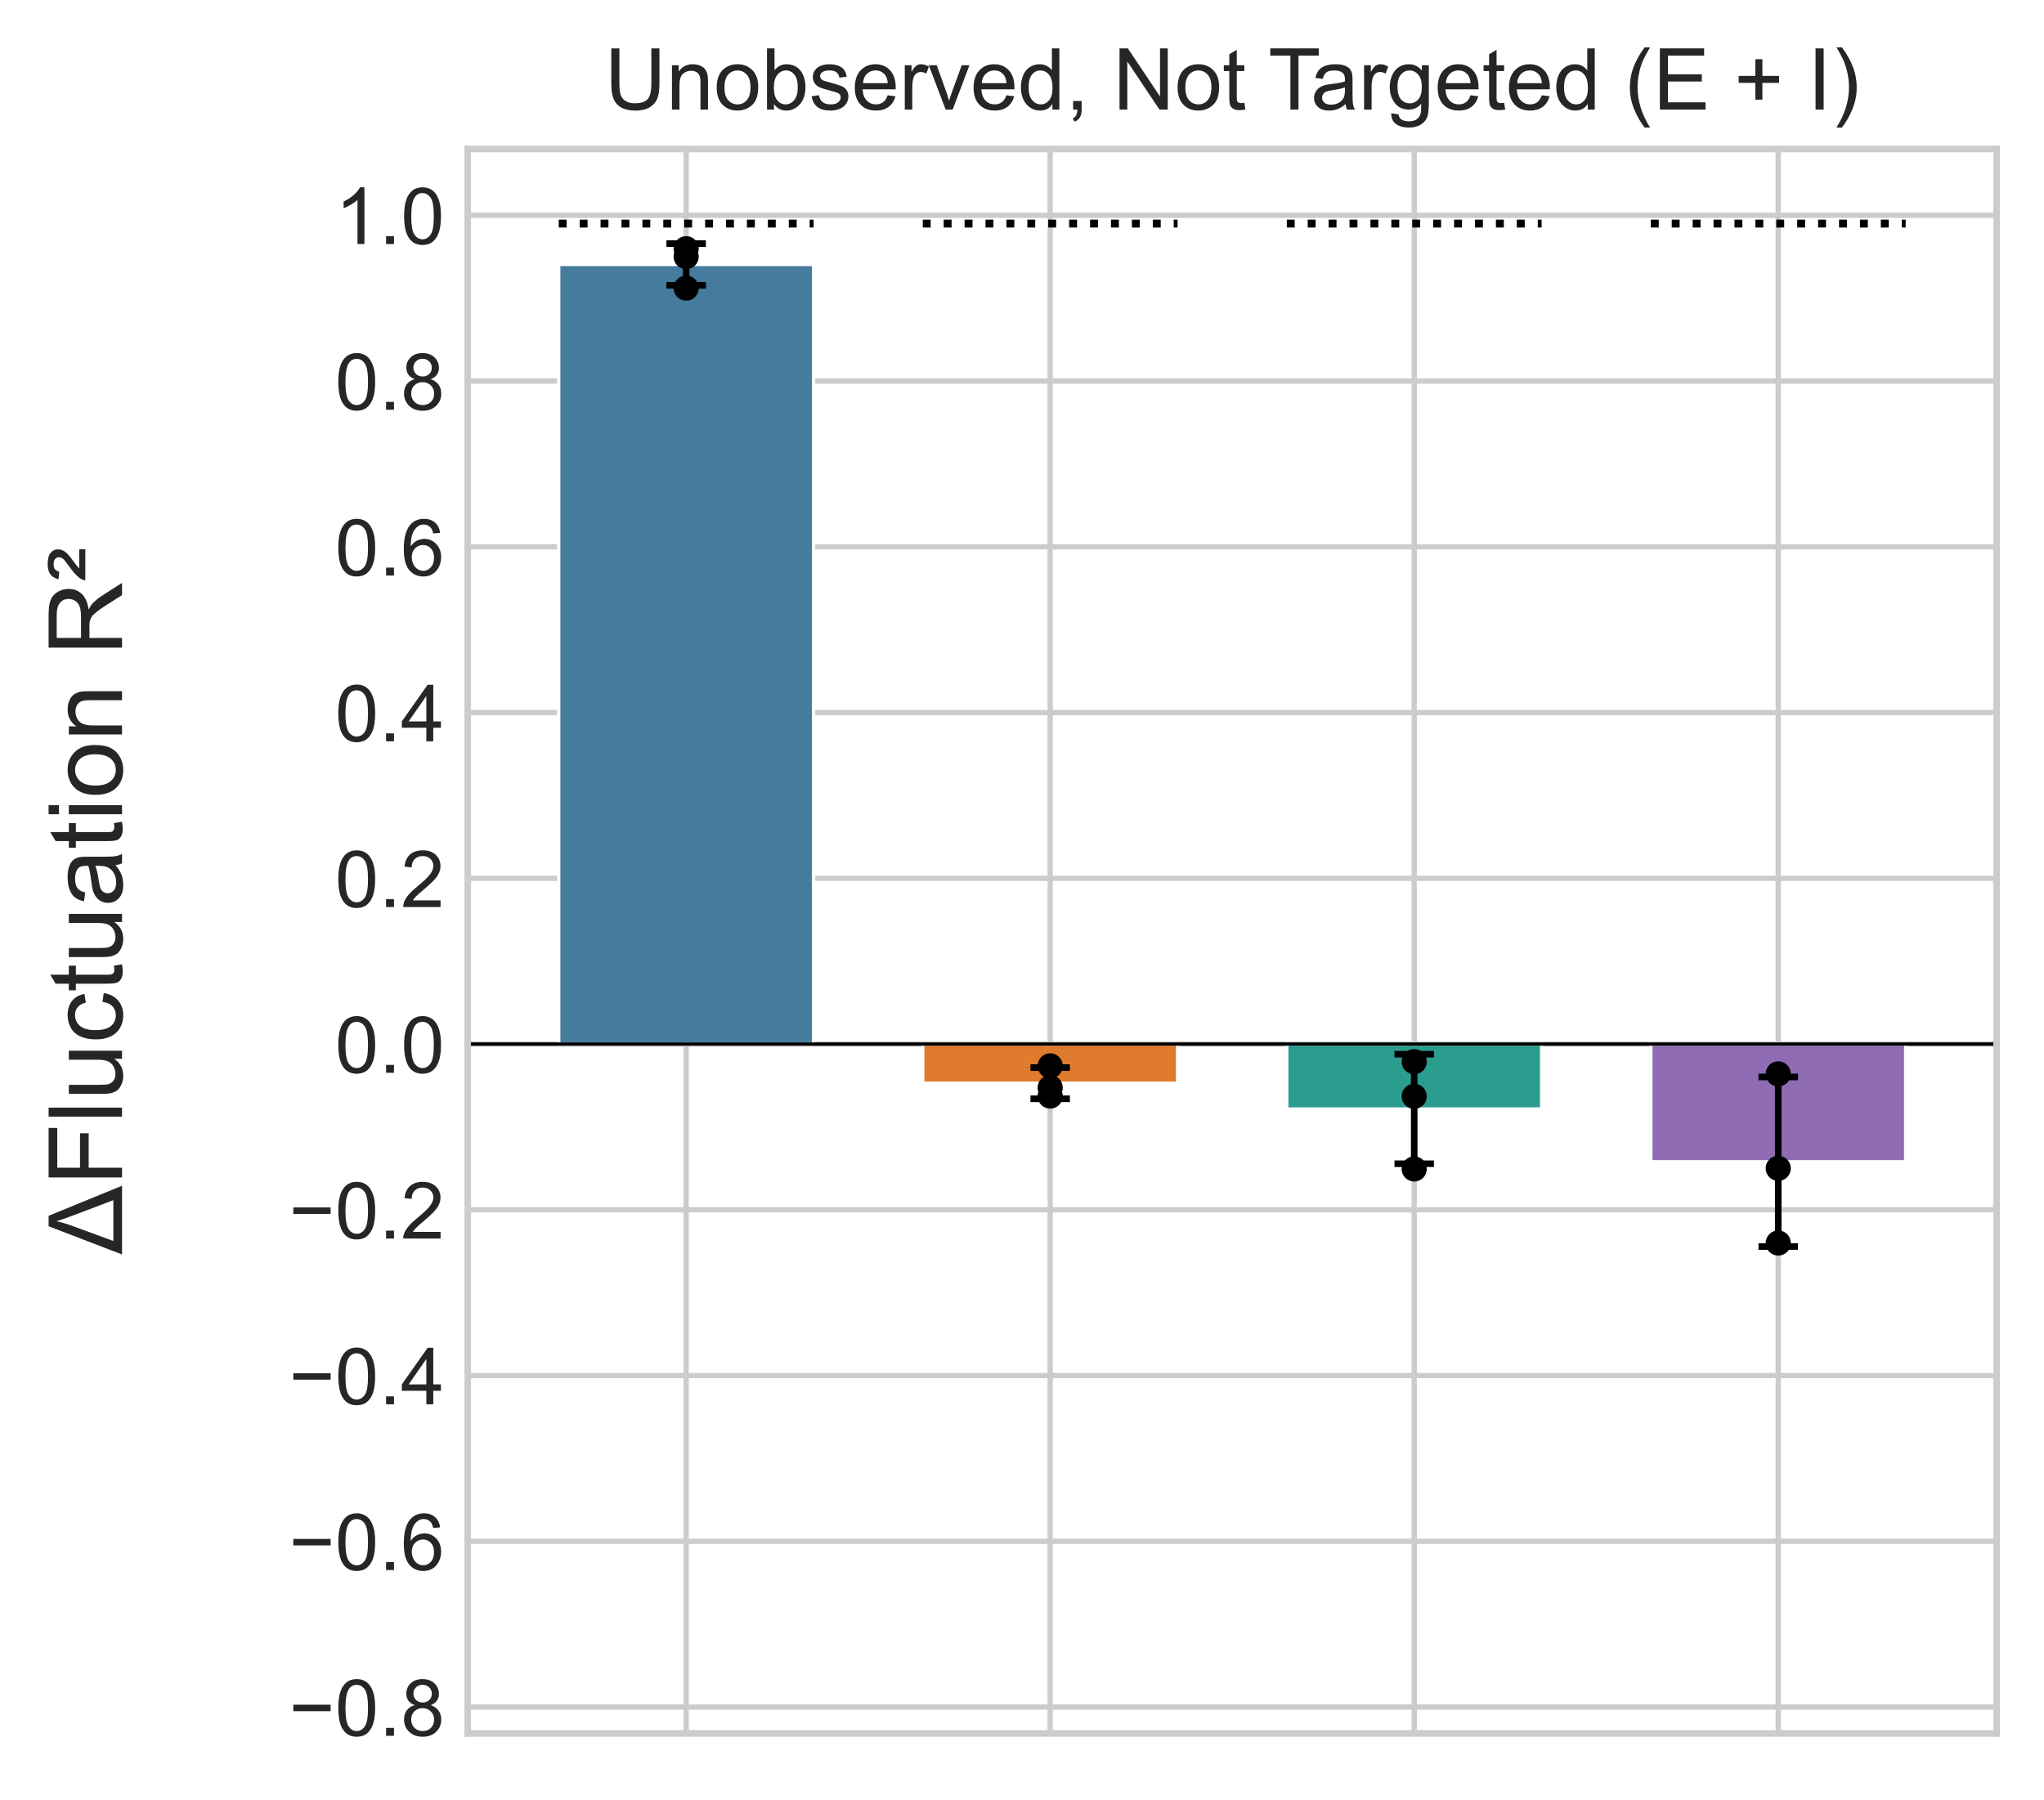
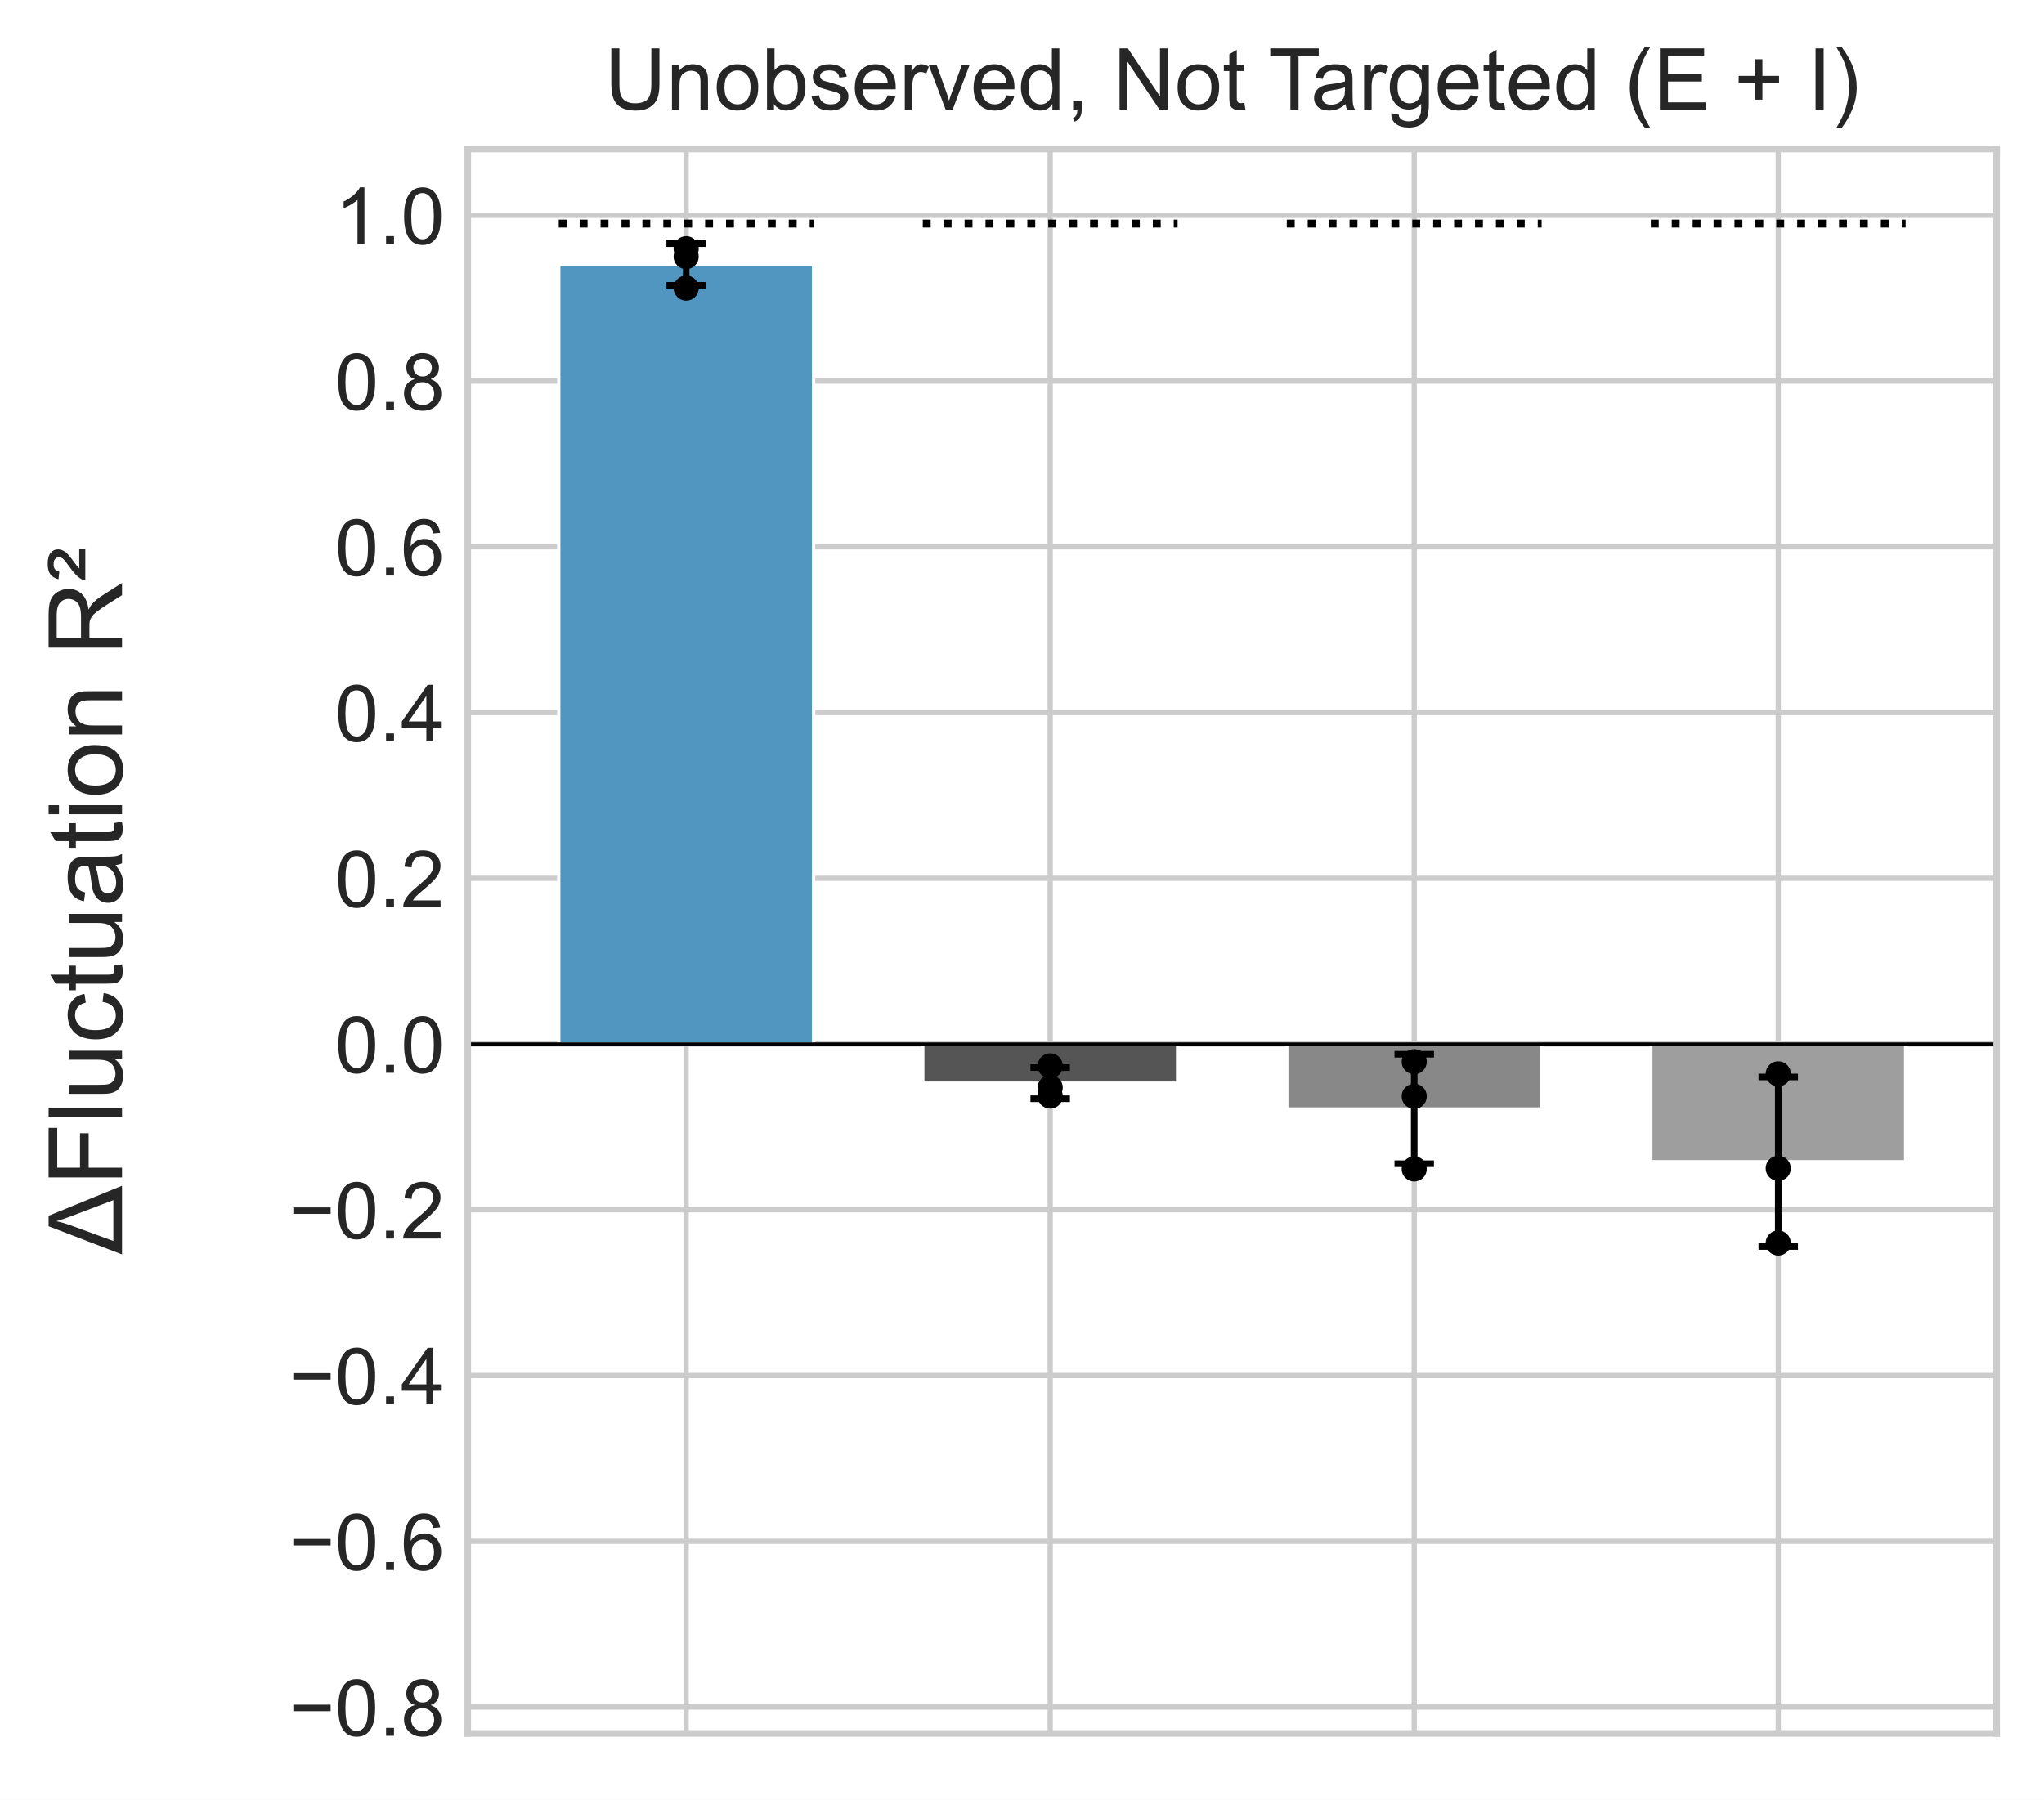
<svg xmlns="http://www.w3.org/2000/svg" xmlns:xlink="http://www.w3.org/1999/xlink" width="310.824pt" height="273.733pt" viewBox="0 0 310.824 273.733" version="1.1">
  <defs>
    <style type="text/css">*{stroke-linejoin: round; stroke-linecap: butt}</style>
  </defs>
  <g id="figure_1">
    <g id="patch_1">
      <path d="M 0 273.733  L 310.824 273.733  L 310.824 0  L 0 0  z " style="fill: #ffffff" />
    </g>
    <g id="axes_1">
      <g id="patch_2">
        <path d="M 71.127 263.648  L 303.624 263.648  L 303.624 22.664  L 71.127 22.664  z " style="fill: #ffffff" />
      </g>
      <g id="matplotlib.axis_1">
        <g id="xtick_1">
          <g id="line2d_1">
-             <path d="M 104.341 263.648  L 104.341 22.664  " clip-path="url(#p1db310c7be)" style="fill: none; stroke: #cccccc; stroke-width: 0.8; stroke-linecap: round" />
+             <path d="M 104.341 263.648  L 104.341 22.664  " clip-path="url(#pf79021c8d0)" style="fill: none; stroke: #cccccc; stroke-width: 0.8; stroke-linecap: round" />
          </g>
          <g id="line2d_2" />
        </g>
        <g id="xtick_2">
          <g id="line2d_3">
-             <path d="M 159.697 263.648  L 159.697 22.664  " clip-path="url(#p1db310c7be)" style="fill: none; stroke: #cccccc; stroke-width: 0.8; stroke-linecap: round" />
+             <path d="M 159.697 263.648  L 159.697 22.664  " clip-path="url(#pf79021c8d0)" style="fill: none; stroke: #cccccc; stroke-width: 0.8; stroke-linecap: round" />
          </g>
          <g id="line2d_4" />
        </g>
        <g id="xtick_3">
          <g id="line2d_5">
-             <path d="M 215.054 263.648  L 215.054 22.664  " clip-path="url(#p1db310c7be)" style="fill: none; stroke: #cccccc; stroke-width: 0.8; stroke-linecap: round" />
+             <path d="M 215.054 263.648  L 215.054 22.664  " clip-path="url(#pf79021c8d0)" style="fill: none; stroke: #cccccc; stroke-width: 0.8; stroke-linecap: round" />
          </g>
          <g id="line2d_6" />
        </g>
        <g id="xtick_4">
          <g id="line2d_7">
-             <path d="M 270.41 263.648  L 270.41 22.664  " clip-path="url(#p1db310c7be)" style="fill: none; stroke: #cccccc; stroke-width: 0.8; stroke-linecap: round" />
+             <path d="M 270.41 263.648  L 270.41 22.664  " clip-path="url(#pf79021c8d0)" style="fill: none; stroke: #cccccc; stroke-width: 0.8; stroke-linecap: round" />
          </g>
          <g id="line2d_8" />
        </g>
      </g>
      <g id="matplotlib.axis_2">
        <g id="ytick_1">
          <g id="line2d_9">
-             <path d="M 71.127 259.639  L 303.624 259.639  " clip-path="url(#p1db310c7be)" style="fill: none; stroke: #cccccc; stroke-width: 0.8; stroke-linecap: round" />
+             <path d="M 71.127 259.639  L 303.624 259.639  " clip-path="url(#pf79021c8d0)" style="fill: none; stroke: #cccccc; stroke-width: 0.8; stroke-linecap: round" />
          </g>
          <g id="line2d_10" />
          <g id="text_1">
            <g style="fill: #262626" transform="translate(43.93826 264.0073) scale(0.12 -0.12)">
              <defs>
                <path id="ArialMT-ed" d="M 3381 1997  L 356 1997  L 356 2522  L 3381 2522  L 3381 1997  z " transform="scale(0.015625)" />
                <path id="ArialMT-13" d="M 266 2259  Q 266 3072 433 3567  Q 600 4063 929 4331  Q 1259 4600 1759 4600  Q 2128 4600 2406 4451  Q 2684 4303 2865 4023  Q 3047 3744 3150 3342  Q 3253 2941 3253 2259  Q 3253 1453 3087 958  Q 2922 463 2592 192  Q 2263 -78 1759 -78  Q 1097 -78 719 397  Q 266 969 266 2259  z M 844 2259  Q 844 1131 1108 757  Q 1372 384 1759 384  Q 2147 384 2411 759  Q 2675 1134 2675 2259  Q 2675 3391 2411 3762  Q 2147 4134 1753 4134  Q 1366 4134 1134 3806  Q 844 3388 844 2259  z " transform="scale(0.015625)" />
                <path id="ArialMT-11" d="M 581 0  L 581 641  L 1222 641  L 1222 0  L 581 0  z " transform="scale(0.015625)" />
                <path id="ArialMT-1b" d="M 1131 2484  Q 781 2613 612 2850  Q 444 3088 444 3419  Q 444 3919 803 4259  Q 1163 4600 1759 4600  Q 2359 4600 2725 4251  Q 3091 3903 3091 3403  Q 3091 3084 2923 2848  Q 2756 2613 2416 2484  Q 2838 2347 3058 2040  Q 3278 1734 3278 1309  Q 3278 722 2862 322  Q 2447 -78 1769 -78  Q 1091 -78 675 323  Q 259 725 259 1325  Q 259 1772 486 2073  Q 713 2375 1131 2484  z M 1019 3438  Q 1019 3113 1228 2906  Q 1438 2700 1772 2700  Q 2097 2700 2305 2904  Q 2513 3109 2513 3406  Q 2513 3716 2298 3927  Q 2084 4138 1766 4138  Q 1444 4138 1231 3931  Q 1019 3725 1019 3438  z M 838 1322  Q 838 1081 952 856  Q 1066 631 1291 507  Q 1516 384 1775 384  Q 2178 384 2440 643  Q 2703 903 2703 1303  Q 2703 1709 2433 1975  Q 2163 2241 1756 2241  Q 1359 2241 1098 1978  Q 838 1716 838 1322  z " transform="scale(0.015625)" />
              </defs>
              <use xlink:href="#ArialMT-ed" />
              <use xlink:href="#ArialMT-13" transform="translate(58.40625 0)" />
              <use xlink:href="#ArialMT-11" transform="translate(114.0156 0)" />
              <use xlink:href="#ArialMT-1b" transform="translate(141.7969 0)" />
            </g>
          </g>
        </g>
        <g id="ytick_2">
          <g id="line2d_11">
-             <path d="M 71.127 234.429  L 303.624 234.429  " clip-path="url(#p1db310c7be)" style="fill: none; stroke: #cccccc; stroke-width: 0.8; stroke-linecap: round" />
+             <path d="M 71.127 234.429  L 303.624 234.429  " clip-path="url(#pf79021c8d0)" style="fill: none; stroke: #cccccc; stroke-width: 0.8; stroke-linecap: round" />
          </g>
          <g id="line2d_12" />
          <g id="text_2">
            <g style="fill: #262626" transform="translate(43.93826 238.7972) scale(0.12 -0.12)">
              <defs>
                <path id="ArialMT-19" d="M 3184 3459  L 2625 3416  Q 2550 3747 2413 3897  Q 2184 4138 1850 4138  Q 1581 4138 1378 3988  Q 1113 3794 959 3422  Q 806 3050 800 2363  Q 1003 2672 1297 2822  Q 1591 2972 1913 2972  Q 2475 2972 2870 2558  Q 3266 2144 3266 1488  Q 3266 1056 3080 686  Q 2894 316 2569 119  Q 2244 -78 1831 -78  Q 1128 -78 684 439  Q 241 956 241 2144  Q 241 3472 731 4075  Q 1159 4600 1884 4600  Q 2425 4600 2770 4297  Q 3116 3994 3184 3459  z M 888 1484  Q 888 1194 1011 928  Q 1134 663 1356 523  Q 1578 384 1822 384  Q 2178 384 2434 671  Q 2691 959 2691 1453  Q 2691 1928 2437 2201  Q 2184 2475 1800 2475  Q 1419 2475 1153 2201  Q 888 1928 888 1484  z " transform="scale(0.015625)" />
              </defs>
              <use xlink:href="#ArialMT-ed" />
              <use xlink:href="#ArialMT-13" transform="translate(58.40625 0)" />
              <use xlink:href="#ArialMT-11" transform="translate(114.0156 0)" />
              <use xlink:href="#ArialMT-19" transform="translate(141.7969 0)" />
            </g>
          </g>
        </g>
        <g id="ytick_3">
          <g id="line2d_13">
-             <path d="M 71.127 209.219  L 303.624 209.219  " clip-path="url(#p1db310c7be)" style="fill: none; stroke: #cccccc; stroke-width: 0.8; stroke-linecap: round" />
+             <path d="M 71.127 209.219  L 303.624 209.219  " clip-path="url(#pf79021c8d0)" style="fill: none; stroke: #cccccc; stroke-width: 0.8; stroke-linecap: round" />
          </g>
          <g id="line2d_14" />
          <g id="text_3">
            <g style="fill: #262626" transform="translate(43.93826 213.5871) scale(0.12 -0.12)">
              <defs>
                <path id="ArialMT-17" d="M 2069 0  L 2069 1097  L 81 1097  L 81 1613  L 2172 4581  L 2631 4581  L 2631 1613  L 3250 1613  L 3250 1097  L 2631 1097  L 2631 0  L 2069 0  z M 2069 1613  L 2069 3678  L 634 1613  L 2069 1613  z " transform="scale(0.015625)" />
              </defs>
              <use xlink:href="#ArialMT-ed" />
              <use xlink:href="#ArialMT-13" transform="translate(58.40625 0)" />
              <use xlink:href="#ArialMT-11" transform="translate(114.0156 0)" />
              <use xlink:href="#ArialMT-17" transform="translate(141.7969 0)" />
            </g>
          </g>
        </g>
        <g id="ytick_4">
          <g id="line2d_15">
-             <path d="M 71.127 184.009  L 303.624 184.009  " clip-path="url(#p1db310c7be)" style="fill: none; stroke: #cccccc; stroke-width: 0.8; stroke-linecap: round" />
+             <path d="M 71.127 184.009  L 303.624 184.009  " clip-path="url(#pf79021c8d0)" style="fill: none; stroke: #cccccc; stroke-width: 0.8; stroke-linecap: round" />
          </g>
          <g id="line2d_16" />
          <g id="text_4">
            <g style="fill: #262626" transform="translate(43.93826 188.377) scale(0.12 -0.12)">
              <defs>
                <path id="ArialMT-15" d="M 3222 541  L 3222 0  L 194 0  Q 188 203 259 391  Q 375 700 629 1000  Q 884 1300 1366 1694  Q 2113 2306 2375 2664  Q 2638 3022 2638 3341  Q 2638 3675 2398 3904  Q 2159 4134 1775 4134  Q 1369 4134 1125 3890  Q 881 3647 878 3216  L 300 3275  Q 359 3922 746 4261  Q 1134 4600 1788 4600  Q 2447 4600 2831 4234  Q 3216 3869 3216 3328  Q 3216 3053 3103 2787  Q 2991 2522 2730 2228  Q 2469 1934 1863 1422  Q 1356 997 1212 845  Q 1069 694 975 541  L 3222 541  z " transform="scale(0.015625)" />
              </defs>
              <use xlink:href="#ArialMT-ed" />
              <use xlink:href="#ArialMT-13" transform="translate(58.40625 0)" />
              <use xlink:href="#ArialMT-11" transform="translate(114.0156 0)" />
              <use xlink:href="#ArialMT-15" transform="translate(141.7969 0)" />
            </g>
          </g>
        </g>
        <g id="ytick_5">
          <g id="line2d_17">
-             <path d="M 71.127 158.799  L 303.624 158.799  " clip-path="url(#p1db310c7be)" style="fill: none; stroke: #cccccc; stroke-width: 0.8; stroke-linecap: round" />
+             <path d="M 71.127 158.799  L 303.624 158.799  " clip-path="url(#pf79021c8d0)" style="fill: none; stroke: #cccccc; stroke-width: 0.8; stroke-linecap: round" />
          </g>
          <g id="line2d_18" />
          <g id="text_5">
            <g style="fill: #262626" transform="translate(50.94701 163.167) scale(0.12 -0.12)">
              <use xlink:href="#ArialMT-13" />
              <use xlink:href="#ArialMT-11" transform="translate(55.60938 0)" />
              <use xlink:href="#ArialMT-13" transform="translate(83.39062 0)" />
            </g>
          </g>
        </g>
        <g id="ytick_6">
          <g id="line2d_19">
-             <path d="M 71.127 133.589  L 303.624 133.589  " clip-path="url(#p1db310c7be)" style="fill: none; stroke: #cccccc; stroke-width: 0.8; stroke-linecap: round" />
+             <path d="M 71.127 133.589  L 303.624 133.589  " clip-path="url(#pf79021c8d0)" style="fill: none; stroke: #cccccc; stroke-width: 0.8; stroke-linecap: round" />
          </g>
          <g id="line2d_20" />
          <g id="text_6">
            <g style="fill: #262626" transform="translate(50.94701 137.9569) scale(0.12 -0.12)">
              <use xlink:href="#ArialMT-13" />
              <use xlink:href="#ArialMT-11" transform="translate(55.60938 0)" />
              <use xlink:href="#ArialMT-15" transform="translate(83.39062 0)" />
            </g>
          </g>
        </g>
        <g id="ytick_7">
          <g id="line2d_21">
-             <path d="M 71.127 108.379  L 303.624 108.379  " clip-path="url(#p1db310c7be)" style="fill: none; stroke: #cccccc; stroke-width: 0.8; stroke-linecap: round" />
+             <path d="M 71.127 108.379  L 303.624 108.379  " clip-path="url(#pf79021c8d0)" style="fill: none; stroke: #cccccc; stroke-width: 0.8; stroke-linecap: round" />
          </g>
          <g id="line2d_22" />
          <g id="text_7">
            <g style="fill: #262626" transform="translate(50.94701 112.7468) scale(0.12 -0.12)">
              <use xlink:href="#ArialMT-13" />
              <use xlink:href="#ArialMT-11" transform="translate(55.60938 0)" />
              <use xlink:href="#ArialMT-17" transform="translate(83.39062 0)" />
            </g>
          </g>
        </g>
        <g id="ytick_8">
          <g id="line2d_23">
-             <path d="M 71.127 83.169  L 303.624 83.169  " clip-path="url(#p1db310c7be)" style="fill: none; stroke: #cccccc; stroke-width: 0.8; stroke-linecap: round" />
+             <path d="M 71.127 83.169  L 303.624 83.169  " clip-path="url(#pf79021c8d0)" style="fill: none; stroke: #cccccc; stroke-width: 0.8; stroke-linecap: round" />
          </g>
          <g id="line2d_24" />
          <g id="text_8">
            <g style="fill: #262626" transform="translate(50.94701 87.53672) scale(0.12 -0.12)">
              <use xlink:href="#ArialMT-13" />
              <use xlink:href="#ArialMT-11" transform="translate(55.60938 0)" />
              <use xlink:href="#ArialMT-19" transform="translate(83.39062 0)" />
            </g>
          </g>
        </g>
        <g id="ytick_9">
          <g id="line2d_25">
-             <path d="M 71.127 57.958  L 303.624 57.958  " clip-path="url(#p1db310c7be)" style="fill: none; stroke: #cccccc; stroke-width: 0.8; stroke-linecap: round" />
+             <path d="M 71.127 57.958  L 303.624 57.958  " clip-path="url(#pf79021c8d0)" style="fill: none; stroke: #cccccc; stroke-width: 0.8; stroke-linecap: round" />
          </g>
          <g id="line2d_26" />
          <g id="text_9">
            <g style="fill: #262626" transform="translate(50.94701 62.32663) scale(0.12 -0.12)">
              <use xlink:href="#ArialMT-13" />
              <use xlink:href="#ArialMT-11" transform="translate(55.60938 0)" />
              <use xlink:href="#ArialMT-1b" transform="translate(83.39062 0)" />
            </g>
          </g>
        </g>
        <g id="ytick_10">
          <g id="line2d_27">
-             <path d="M 71.127 32.748  L 303.624 32.748  " clip-path="url(#p1db310c7be)" style="fill: none; stroke: #cccccc; stroke-width: 0.8; stroke-linecap: round" />
+             <path d="M 71.127 32.748  L 303.624 32.748  " clip-path="url(#pf79021c8d0)" style="fill: none; stroke: #cccccc; stroke-width: 0.8; stroke-linecap: round" />
          </g>
          <g id="line2d_28" />
          <g id="text_10">
            <g style="fill: #262626" transform="translate(50.94701 37.11655) scale(0.12 -0.12)">
              <defs>
                <path id="ArialMT-14" d="M 2384 0  L 1822 0  L 1822 3584  Q 1619 3391 1289 3197  Q 959 3003 697 2906  L 697 3450  Q 1169 3672 1522 3987  Q 1875 4303 2022 4600  L 2384 4600  L 2384 0  z " transform="scale(0.015625)" />
              </defs>
              <use xlink:href="#ArialMT-14" />
              <use xlink:href="#ArialMT-11" transform="translate(55.60938 0)" />
              <use xlink:href="#ArialMT-13" transform="translate(83.39062 0)" />
            </g>
          </g>
        </g>
      </g>
      <g id="patch_3">
-         <path d="M 84.966 158.799  L 123.716 158.799  L 123.716 40.226  L 84.966 40.226  z " clip-path="url(#p1db310c7be)" style="fill: #457b9d; stroke: #ffffff; stroke-width: 0.5; stroke-linejoin: miter" />
+         <path d="M 84.966 158.799  L 123.716 158.799  L 123.716 40.226  L 84.966 40.226  z " clip-path="url(#pf79021c8d0)" style="fill: #5096c0; stroke: #ffffff; stroke-width: 0.5; stroke-linejoin: miter" />
      </g>
      <g id="patch_4">
-         <path d="M 140.323 158.799  L 179.072 158.799  L 179.072 164.751  L 140.323 164.751  z " clip-path="url(#p1db310c7be)" style="fill: #e07b2e; stroke: #ffffff; stroke-width: 0.5; stroke-linejoin: miter" />
+         <path d="M 140.323 158.799  L 179.072 158.799  L 179.072 164.751  L 140.323 164.751  z " clip-path="url(#pf79021c8d0)" style="fill: #555555; stroke: #ffffff; stroke-width: 0.5; stroke-linejoin: miter" />
      </g>
      <g id="patch_5">
-         <path d="M 195.679 158.799  L 234.428 158.799  L 234.428 168.674  L 195.679 168.674  z " clip-path="url(#p1db310c7be)" style="fill: #2a9d8f; stroke: #ffffff; stroke-width: 0.5; stroke-linejoin: miter" />
+         <path d="M 195.679 158.799  L 234.428 158.799  L 234.428 168.674  L 195.679 168.674  z " clip-path="url(#pf79021c8d0)" style="fill: #888888; stroke: #ffffff; stroke-width: 0.5; stroke-linejoin: miter" />
      </g>
      <g id="patch_6">
-         <path d="M 251.035 158.799  L 289.785 158.799  L 289.785 176.696  L 251.035 176.696  z " clip-path="url(#p1db310c7be)" style="fill: #8e6bb3; stroke: #ffffff; stroke-width: 0.5; stroke-linejoin: miter" />
+         <path d="M 251.035 158.799  L 289.785 158.799  L 289.785 176.696  L 251.035 176.696  z " clip-path="url(#pf79021c8d0)" style="fill: #9e9e9e; stroke: #ffffff; stroke-width: 0.5; stroke-linejoin: miter" />
      </g>
      <g id="LineCollection_1">
-         <path d="M 104.341 43.397  L 104.341 37.055  " clip-path="url(#p1db310c7be)" style="fill: none; stroke: #000000" />
+         <path d="M 104.341 43.397  L 104.341 37.055  " clip-path="url(#pf79021c8d0)" style="fill: none; stroke: #000000" />
      </g>
      <g id="line2d_29">
        <defs>
-           <path id="m6cacc7e38a" d="M 3 0  L -3 -0  " style="stroke: #000000" />
+           <path id="mb0a9dde60f" d="M 3 0  L -3 -0  " style="stroke: #000000" />
        </defs>
-         <g clip-path="url(#p1db310c7be)">
-           <use xlink:href="#m6cacc7e38a" x="104.341" y="43.397" style="stroke: #000000" />
+         <g clip-path="url(#pf79021c8d0)">
+           <use xlink:href="#mb0a9dde60f" x="104.341" y="43.397" style="stroke: #000000" />
        </g>
      </g>
      <g id="line2d_30">
-         <g clip-path="url(#p1db310c7be)">
-           <use xlink:href="#m6cacc7e38a" x="104.341" y="37.055" style="stroke: #000000" />
+         <g clip-path="url(#pf79021c8d0)">
+           <use xlink:href="#mb0a9dde60f" x="104.341" y="37.055" style="stroke: #000000" />
        </g>
      </g>
      <g id="LineCollection_2">
-         <path d="M 84.966 34.006  L 123.716 34.006  " clip-path="url(#p1db310c7be)" style="fill: none; stroke-dasharray: 1.2,1.98; stroke-dashoffset: 0; stroke: #000000; stroke-width: 1.2" />
+         <path d="M 84.966 34.006  L 123.716 34.006  " clip-path="url(#pf79021c8d0)" style="fill: none; stroke-dasharray: 1.2,1.98; stroke-dashoffset: 0; stroke: #000000; stroke-width: 1.2" />
      </g>
      <g id="LineCollection_3">
-         <path d="M 159.697 167.121  L 159.697 162.38  " clip-path="url(#p1db310c7be)" style="fill: none; stroke: #000000" />
+         <path d="M 159.697 167.121  L 159.697 162.38  " clip-path="url(#pf79021c8d0)" style="fill: none; stroke: #000000" />
      </g>
      <g id="line2d_31">
-         <g clip-path="url(#p1db310c7be)">
-           <use xlink:href="#m6cacc7e38a" x="159.697" y="167.121" style="stroke: #000000" />
+         <g clip-path="url(#pf79021c8d0)">
+           <use xlink:href="#mb0a9dde60f" x="159.697" y="167.121" style="stroke: #000000" />
        </g>
      </g>
      <g id="line2d_32">
-         <g clip-path="url(#p1db310c7be)">
-           <use xlink:href="#m6cacc7e38a" x="159.697" y="162.38" style="stroke: #000000" />
+         <g clip-path="url(#pf79021c8d0)">
+           <use xlink:href="#mb0a9dde60f" x="159.697" y="162.38" style="stroke: #000000" />
        </g>
      </g>
      <g id="LineCollection_4">
-         <path d="M 140.323 34.006  L 179.072 34.006  " clip-path="url(#p1db310c7be)" style="fill: none; stroke-dasharray: 1.2,1.98; stroke-dashoffset: 0; stroke: #000000; stroke-width: 1.2" />
+         <path d="M 140.323 34.006  L 179.072 34.006  " clip-path="url(#pf79021c8d0)" style="fill: none; stroke-dasharray: 1.2,1.98; stroke-dashoffset: 0; stroke: #000000; stroke-width: 1.2" />
      </g>
      <g id="LineCollection_5">
-         <path d="M 215.054 176.998  L 215.054 160.349  " clip-path="url(#p1db310c7be)" style="fill: none; stroke: #000000" />
+         <path d="M 215.054 176.998  L 215.054 160.349  " clip-path="url(#pf79021c8d0)" style="fill: none; stroke: #000000" />
      </g>
      <g id="line2d_33">
-         <g clip-path="url(#p1db310c7be)">
-           <use xlink:href="#m6cacc7e38a" x="215.054" y="176.998" style="stroke: #000000" />
+         <g clip-path="url(#pf79021c8d0)">
+           <use xlink:href="#mb0a9dde60f" x="215.054" y="176.998" style="stroke: #000000" />
        </g>
      </g>
      <g id="line2d_34">
-         <g clip-path="url(#p1db310c7be)">
-           <use xlink:href="#m6cacc7e38a" x="215.054" y="160.349" style="stroke: #000000" />
+         <g clip-path="url(#pf79021c8d0)">
+           <use xlink:href="#mb0a9dde60f" x="215.054" y="160.349" style="stroke: #000000" />
        </g>
      </g>
      <g id="LineCollection_6">
-         <path d="M 195.679 34.006  L 234.428 34.006  " clip-path="url(#p1db310c7be)" style="fill: none; stroke-dasharray: 1.2,1.98; stroke-dashoffset: 0; stroke: #000000; stroke-width: 1.2" />
+         <path d="M 195.679 34.006  L 234.428 34.006  " clip-path="url(#pf79021c8d0)" style="fill: none; stroke-dasharray: 1.2,1.98; stroke-dashoffset: 0; stroke: #000000; stroke-width: 1.2" />
      </g>
      <g id="LineCollection_7">
-         <path d="M 270.41 189.589  L 270.41 163.804  " clip-path="url(#p1db310c7be)" style="fill: none; stroke: #000000" />
+         <path d="M 270.41 189.589  L 270.41 163.804  " clip-path="url(#pf79021c8d0)" style="fill: none; stroke: #000000" />
      </g>
      <g id="line2d_35">
-         <g clip-path="url(#p1db310c7be)">
-           <use xlink:href="#m6cacc7e38a" x="270.41" y="189.589" style="stroke: #000000" />
+         <g clip-path="url(#pf79021c8d0)">
+           <use xlink:href="#mb0a9dde60f" x="270.41" y="189.589" style="stroke: #000000" />
        </g>
      </g>
      <g id="line2d_36">
-         <g clip-path="url(#p1db310c7be)">
-           <use xlink:href="#m6cacc7e38a" x="270.41" y="163.804" style="stroke: #000000" />
+         <g clip-path="url(#pf79021c8d0)">
+           <use xlink:href="#mb0a9dde60f" x="270.41" y="163.804" style="stroke: #000000" />
        </g>
      </g>
      <g id="LineCollection_8">
-         <path d="M 251.035 34.006  L 289.785 34.006  " clip-path="url(#p1db310c7be)" style="fill: none; stroke-dasharray: 1.2,1.98; stroke-dashoffset: 0; stroke: #000000; stroke-width: 1.2" />
+         <path d="M 251.035 34.006  L 289.785 34.006  " clip-path="url(#pf79021c8d0)" style="fill: none; stroke-dasharray: 1.2,1.98; stroke-dashoffset: 0; stroke: #000000; stroke-width: 1.2" />
      </g>
      <g id="line2d_37">
-         <path d="M 71.127 158.799  L 303.624 158.799  " clip-path="url(#p1db310c7be)" style="fill: none; stroke: #000000; stroke-width: 0.5; stroke-linecap: round" />
+         <path d="M 71.127 158.799  L 303.624 158.799  " clip-path="url(#pf79021c8d0)" style="fill: none; stroke: #000000; stroke-width: 0.5; stroke-linecap: round" />
      </g>
      <g id="line2d_38">
-         <path d="M 104.341 40.226  " clip-path="url(#p1db310c7be)" style="fill: none; stroke: #000000; stroke-linecap: round" />
+         <path d="M 104.341 40.226  " clip-path="url(#pf79021c8d0)" style="fill: none; stroke: #000000; stroke-linecap: round" />
      </g>
      <g id="line2d_39">
-         <path d="M 159.697 164.751  " clip-path="url(#p1db310c7be)" style="fill: none; stroke: #000000; stroke-linecap: round" />
+         <path d="M 159.697 164.751  " clip-path="url(#pf79021c8d0)" style="fill: none; stroke: #000000; stroke-linecap: round" />
      </g>
      <g id="line2d_40">
-         <path d="M 215.054 168.674  " clip-path="url(#p1db310c7be)" style="fill: none; stroke: #000000; stroke-linecap: round" />
+         <path d="M 215.054 168.674  " clip-path="url(#pf79021c8d0)" style="fill: none; stroke: #000000; stroke-linecap: round" />
      </g>
      <g id="line2d_41">
-         <path d="M 270.41 176.696  " clip-path="url(#p1db310c7be)" style="fill: none; stroke: #000000; stroke-linecap: round" />
+         <path d="M 270.41 176.696  " clip-path="url(#pf79021c8d0)" style="fill: none; stroke: #000000; stroke-linecap: round" />
      </g>
      <g id="patch_7">
        <path d="M 71.127 263.648  L 71.127 22.664  " style="fill: none; stroke: #cccccc; stroke-linejoin: miter; stroke-linecap: square" />
      </g>
      <g id="patch_8">
        <path d="M 303.624 263.648  L 303.624 22.664  " style="fill: none; stroke: #cccccc; stroke-linejoin: miter; stroke-linecap: square" />
      </g>
      <g id="patch_9">
        <path d="M 71.127 263.648  L 303.624 263.648  " style="fill: none; stroke: #cccccc; stroke-linejoin: miter; stroke-linecap: square" />
      </g>
      <g id="patch_10">
        <path d="M 71.127 22.664  L 303.624 22.664  " style="fill: none; stroke: #cccccc; stroke-linejoin: miter; stroke-linecap: square" />
      </g>
      <g id="PathCollection_1">
        <defs>
-           <path id="m020a715372" d="M 0 1.414  C 0.375 1.414 0.735 1.265 1 1  C 1.265 0.735 1.414 0.375 1.414 0  C 1.414 -0.375 1.265 -0.735 1 -1  C 0.735 -1.265 0.375 -1.414 0 -1.414  C -0.375 -1.414 -0.735 -1.265 -1 -1  C -1.265 -0.735 -1.414 -0.375 -1.414 0  C -1.414 0.375 -1.265 0.735 -1 1  C -0.735 1.265 -0.375 1.414 0 1.414  z " style="stroke: #000000" />
+           <path id="mc5483eea92" d="M 0 1.414  C 0.375 1.414 0.735 1.265 1 1  C 1.265 0.735 1.414 0.375 1.414 0  C 1.414 -0.375 1.265 -0.735 1 -1  C 0.735 -1.265 0.375 -1.414 0 -1.414  C -0.375 -1.414 -0.735 -1.265 -1 -1  C -1.265 -0.735 -1.414 -0.375 -1.414 0  C -1.414 0.375 -1.265 0.735 -1 1  C -0.735 1.265 -0.375 1.414 0 1.414  z " style="stroke: #000000" />
        </defs>
-         <g clip-path="url(#p1db310c7be)">
-           <use xlink:href="#m020a715372" x="104.341" y="37.828" style="stroke: #000000" />
-           <use xlink:href="#m020a715372" x="104.341" y="43.822" style="stroke: #000000" />
-           <use xlink:href="#m020a715372" x="104.341" y="39.029" style="stroke: #000000" />
+         <g clip-path="url(#pf79021c8d0)">
+           <use xlink:href="#mc5483eea92" x="104.341" y="37.828" style="stroke: #000000" />
+           <use xlink:href="#mc5483eea92" x="104.341" y="43.822" style="stroke: #000000" />
+           <use xlink:href="#mc5483eea92" x="104.341" y="39.029" style="stroke: #000000" />
        </g>
      </g>
      <g id="PathCollection_2">
-         <g clip-path="url(#p1db310c7be)">
-           <use xlink:href="#m020a715372" x="159.697" y="166.709" style="stroke: #000000" />
-           <use xlink:href="#m020a715372" x="159.697" y="165.427" style="stroke: #000000" />
-           <use xlink:href="#m020a715372" x="159.697" y="162.116" style="stroke: #000000" />
+         <g clip-path="url(#pf79021c8d0)">
+           <use xlink:href="#mc5483eea92" x="159.697" y="166.709" style="stroke: #000000" />
+           <use xlink:href="#mc5483eea92" x="159.697" y="165.427" style="stroke: #000000" />
+           <use xlink:href="#mc5483eea92" x="159.697" y="162.116" style="stroke: #000000" />
        </g>
      </g>
      <g id="PathCollection_3">
-         <g clip-path="url(#p1db310c7be)">
-           <use xlink:href="#m020a715372" x="215.054" y="161.481" style="stroke: #000000" />
-           <use xlink:href="#m020a715372" x="215.054" y="177.792" style="stroke: #000000" />
-           <use xlink:href="#m020a715372" x="215.054" y="166.748" style="stroke: #000000" />
+         <g clip-path="url(#pf79021c8d0)">
+           <use xlink:href="#mc5483eea92" x="215.054" y="161.481" style="stroke: #000000" />
+           <use xlink:href="#mc5483eea92" x="215.054" y="177.792" style="stroke: #000000" />
+           <use xlink:href="#mc5483eea92" x="215.054" y="166.748" style="stroke: #000000" />
        </g>
      </g>
      <g id="PathCollection_4">
-         <g clip-path="url(#p1db310c7be)">
-           <use xlink:href="#m020a715372" x="270.41" y="163.331" style="stroke: #000000" />
-           <use xlink:href="#m020a715372" x="270.41" y="189.058" style="stroke: #000000" />
-           <use xlink:href="#m020a715372" x="270.41" y="177.7" style="stroke: #000000" />
+         <g clip-path="url(#pf79021c8d0)">
+           <use xlink:href="#mc5483eea92" x="270.41" y="163.331" style="stroke: #000000" />
+           <use xlink:href="#mc5483eea92" x="270.41" y="189.058" style="stroke: #000000" />
+           <use xlink:href="#mc5483eea92" x="270.41" y="177.7" style="stroke: #000000" />
        </g>
      </g>
      <g id="text_11">
        <g style="fill: #262626" transform="translate(91.93824 16.66436) scale(0.13 -0.13)">
          <defs>
            <path id="ArialMT-38" d="M 3500 4581  L 4106 4581  L 4106 1934  Q 4106 1244 3950 837  Q 3794 431 3386 176  Q 2978 -78 2316 -78  Q 1672 -78 1262 144  Q 853 366 678 786  Q 503 1206 503 1934  L 503 4581  L 1109 4581  L 1109 1938  Q 1109 1341 1220 1058  Q 1331 775 1601 622  Q 1872 469 2263 469  Q 2931 469 3215 772  Q 3500 1075 3500 1938  L 3500 4581  z " transform="scale(0.015625)" />
            <path id="ArialMT-51" d="M 422 0  L 422 3319  L 928 3319  L 928 2847  Q 1294 3394 1984 3394  Q 2284 3394 2536 3286  Q 2788 3178 2913 3003  Q 3038 2828 3088 2588  Q 3119 2431 3119 2041  L 3119 0  L 2556 0  L 2556 2019  Q 2556 2363 2490 2533  Q 2425 2703 2258 2804  Q 2091 2906 1866 2906  Q 1506 2906 1245 2678  Q 984 2450 984 1813  L 984 0  L 422 0  z " transform="scale(0.015625)" />
            <path id="ArialMT-52" d="M 213 1659  Q 213 2581 725 3025  Q 1153 3394 1769 3394  Q 2453 3394 2887 2945  Q 3322 2497 3322 1706  Q 3322 1066 3130 698  Q 2938 331 2570 128  Q 2203 -75 1769 -75  Q 1072 -75 642 372  Q 213 819 213 1659  z M 791 1659  Q 791 1022 1069 705  Q 1347 388 1769 388  Q 2188 388 2466 706  Q 2744 1025 2744 1678  Q 2744 2294 2464 2611  Q 2184 2928 1769 2928  Q 1347 2928 1069 2612  Q 791 2297 791 1659  z " transform="scale(0.015625)" />
            <path id="ArialMT-45" d="M 941 0  L 419 0  L 419 4581  L 981 4581  L 981 2947  Q 1338 3394 1891 3394  Q 2197 3394 2470 3270  Q 2744 3147 2920 2923  Q 3097 2700 3197 2384  Q 3297 2069 3297 1709  Q 3297 856 2875 390  Q 2453 -75 1863 -75  Q 1275 -75 941 416  L 941 0  z M 934 1684  Q 934 1088 1097 822  Q 1363 388 1816 388  Q 2184 388 2453 708  Q 2722 1028 2722 1663  Q 2722 2313 2464 2622  Q 2206 2931 1841 2931  Q 1472 2931 1203 2611  Q 934 2291 934 1684  z " transform="scale(0.015625)" />
            <path id="ArialMT-56" d="M 197 991  L 753 1078  Q 800 744 1014 566  Q 1228 388 1613 388  Q 2000 388 2187 545  Q 2375 703 2375 916  Q 2375 1106 2209 1216  Q 2094 1291 1634 1406  Q 1016 1563 777 1677  Q 538 1791 414 1992  Q 291 2194 291 2438  Q 291 2659 392 2848  Q 494 3038 669 3163  Q 800 3259 1026 3326  Q 1253 3394 1513 3394  Q 1903 3394 2198 3281  Q 2494 3169 2634 2976  Q 2775 2784 2828 2463  L 2278 2388  Q 2241 2644 2061 2787  Q 1881 2931 1553 2931  Q 1166 2931 1000 2803  Q 834 2675 834 2503  Q 834 2394 903 2306  Q 972 2216 1119 2156  Q 1203 2125 1616 2013  Q 2213 1853 2448 1751  Q 2684 1650 2818 1456  Q 2953 1263 2953 975  Q 2953 694 2789 445  Q 2625 197 2315 61  Q 2006 -75 1616 -75  Q 969 -75 630 194  Q 291 463 197 991  z " transform="scale(0.015625)" />
            <path id="ArialMT-48" d="M 2694 1069  L 3275 997  Q 3138 488 2766 206  Q 2394 -75 1816 -75  Q 1088 -75 661 373  Q 234 822 234 1631  Q 234 2469 665 2931  Q 1097 3394 1784 3394  Q 2450 3394 2872 2941  Q 3294 2488 3294 1666  Q 3294 1616 3291 1516  L 816 1516  Q 847 969 1125 678  Q 1403 388 1819 388  Q 2128 388 2347 550  Q 2566 713 2694 1069  z M 847 1978  L 2700 1978  Q 2663 2397 2488 2606  Q 2219 2931 1791 2931  Q 1403 2931 1139 2672  Q 875 2413 847 1978  z " transform="scale(0.015625)" />
            <path id="ArialMT-55" d="M 416 0  L 416 3319  L 922 3319  L 922 2816  Q 1116 3169 1280 3281  Q 1444 3394 1641 3394  Q 1925 3394 2219 3213  L 2025 2691  Q 1819 2813 1613 2813  Q 1428 2813 1281 2702  Q 1134 2591 1072 2394  Q 978 2094 978 1738  L 978 0  L 416 0  z " transform="scale(0.015625)" />
            <path id="ArialMT-59" d="M 1344 0  L 81 3319  L 675 3319  L 1388 1331  Q 1503 1009 1600 663  Q 1675 925 1809 1294  L 2547 3319  L 3125 3319  L 1869 0  L 1344 0  z " transform="scale(0.015625)" />
            <path id="ArialMT-47" d="M 2575 0  L 2575 419  Q 2259 -75 1647 -75  Q 1250 -75 917 144  Q 584 363 401 755  Q 219 1147 219 1656  Q 219 2153 384 2558  Q 550 2963 881 3178  Q 1213 3394 1622 3394  Q 1922 3394 2156 3267  Q 2391 3141 2538 2938  L 2538 4581  L 3097 4581  L 3097 0  L 2575 0  z M 797 1656  Q 797 1019 1065 703  Q 1334 388 1700 388  Q 2069 388 2326 689  Q 2584 991 2584 1609  Q 2584 2291 2321 2609  Q 2059 2928 1675 2928  Q 1300 2928 1048 2622  Q 797 2316 797 1656  z " transform="scale(0.015625)" />
            <path id="ArialMT-f" d="M 569 0  L 569 641  L 1209 641  L 1209 0  Q 1209 -353 1084 -570  Q 959 -788 688 -906  L 531 -666  Q 709 -588 793 -436  Q 878 -284 888 0  L 569 0  z " transform="scale(0.015625)" />
            <path id="ArialMT-3" transform="scale(0.015625)" />
            <path id="ArialMT-31" d="M 488 0  L 488 4581  L 1109 4581  L 3516 984  L 3516 4581  L 4097 4581  L 4097 0  L 3475 0  L 1069 3600  L 1069 0  L 488 0  z " transform="scale(0.015625)" />
            <path id="ArialMT-57" d="M 1650 503  L 1731 6  Q 1494 -44 1306 -44  Q 1000 -44 831 53  Q 663 150 594 308  Q 525 466 525 972  L 525 2881  L 113 2881  L 113 3319  L 525 3319  L 525 4141  L 1084 4478  L 1084 3319  L 1650 3319  L 1650 2881  L 1084 2881  L 1084 941  Q 1084 700 1114 631  Q 1144 563 1211 522  Q 1278 481 1403 481  Q 1497 481 1650 503  z " transform="scale(0.015625)" />
            <path id="ArialMT-37" d="M 1659 0  L 1659 4041  L 150 4041  L 150 4581  L 3781 4581  L 3781 4041  L 2266 4041  L 2266 0  L 1659 0  z " transform="scale(0.015625)" />
            <path id="ArialMT-44" d="M 2588 409  Q 2275 144 1986 34  Q 1697 -75 1366 -75  Q 819 -75 525 192  Q 231 459 231 875  Q 231 1119 342 1320  Q 453 1522 633 1644  Q 813 1766 1038 1828  Q 1203 1872 1538 1913  Q 2219 1994 2541 2106  Q 2544 2222 2544 2253  Q 2544 2597 2384 2738  Q 2169 2928 1744 2928  Q 1347 2928 1158 2789  Q 969 2650 878 2297  L 328 2372  Q 403 2725 575 2942  Q 747 3159 1072 3276  Q 1397 3394 1825 3394  Q 2250 3394 2515 3294  Q 2781 3194 2906 3042  Q 3031 2891 3081 2659  Q 3109 2516 3109 2141  L 3109 1391  Q 3109 606 3145 398  Q 3181 191 3288 0  L 2700 0  Q 2613 175 2588 409  z M 2541 1666  Q 2234 1541 1622 1453  Q 1275 1403 1131 1340  Q 988 1278 909 1158  Q 831 1038 831 891  Q 831 666 1001 516  Q 1172 366 1500 366  Q 1825 366 2078 508  Q 2331 650 2450 897  Q 2541 1088 2541 1459  L 2541 1666  z " transform="scale(0.015625)" />
            <path id="ArialMT-4a" d="M 319 -275  L 866 -356  Q 900 -609 1056 -725  Q 1266 -881 1628 -881  Q 2019 -881 2231 -725  Q 2444 -569 2519 -288  Q 2563 -116 2559 434  Q 2191 0 1641 0  Q 956 0 581 494  Q 206 988 206 1678  Q 206 2153 378 2554  Q 550 2956 876 3175  Q 1203 3394 1644 3394  Q 2231 3394 2613 2919  L 2613 3319  L 3131 3319  L 3131 450  Q 3131 -325 2973 -648  Q 2816 -972 2473 -1159  Q 2131 -1347 1631 -1347  Q 1038 -1347 672 -1080  Q 306 -813 319 -275  z M 784 1719  Q 784 1066 1043 766  Q 1303 466 1694 466  Q 2081 466 2343 764  Q 2606 1063 2606 1700  Q 2606 2309 2336 2618  Q 2066 2928 1684 2928  Q 1309 2928 1046 2623  Q 784 2319 784 1719  z " transform="scale(0.015625)" />
            <path id="ArialMT-b" d="M 1497 -1347  Q 1031 -759 709 28  Q 388 816 388 1659  Q 388 2403 628 3084  Q 909 3875 1497 4659  L 1900 4659  Q 1522 4009 1400 3731  Q 1209 3300 1100 2831  Q 966 2247 966 1656  Q 966 153 1900 -1347  L 1497 -1347  z " transform="scale(0.015625)" />
            <path id="ArialMT-28" d="M 506 0  L 506 4581  L 3819 4581  L 3819 4041  L 1113 4041  L 1113 2638  L 3647 2638  L 3647 2100  L 1113 2100  L 1113 541  L 3925 541  L 3925 0  L 506 0  z " transform="scale(0.015625)" />
            <path id="ArialMT-e" d="M 1603 741  L 1603 1997  L 356 1997  L 356 2522  L 1603 2522  L 1603 3769  L 2134 3769  L 2134 2522  L 3381 2522  L 3381 1997  L 2134 1997  L 2134 741  L 1603 741  z " transform="scale(0.015625)" />
            <path id="ArialMT-2c" d="M 597 0  L 597 4581  L 1203 4581  L 1203 0  L 597 0  z " transform="scale(0.015625)" />
            <path id="ArialMT-c" d="M 791 -1347  L 388 -1347  Q 1322 153 1322 1656  Q 1322 2244 1188 2822  Q 1081 3291 891 3722  Q 769 4003 388 4659  L 791 4659  Q 1378 3875 1659 3084  Q 1900 2403 1900 1659  Q 1900 816 1576 28  Q 1253 -759 791 -1347  z " transform="scale(0.015625)" />
          </defs>
          <use xlink:href="#ArialMT-38" />
          <use xlink:href="#ArialMT-51" transform="translate(72.21875 0)" />
          <use xlink:href="#ArialMT-52" transform="translate(127.8281 0)" />
          <use xlink:href="#ArialMT-45" transform="translate(183.4375 0)" />
          <use xlink:href="#ArialMT-56" transform="translate(239.0469 0)" />
          <use xlink:href="#ArialMT-48" transform="translate(289.0469 0)" />
          <use xlink:href="#ArialMT-55" transform="translate(344.6562 0)" />
          <use xlink:href="#ArialMT-59" transform="translate(377.9531 0)" />
          <use xlink:href="#ArialMT-48" transform="translate(427.9531 0)" />
          <use xlink:href="#ArialMT-47" transform="translate(483.5625 0)" />
          <use xlink:href="#ArialMT-f" transform="translate(539.1719 0)" />
          <use xlink:href="#ArialMT-3" transform="translate(566.9531 0)" />
          <use xlink:href="#ArialMT-31" transform="translate(594.7344 0)" />
          <use xlink:href="#ArialMT-52" transform="translate(666.9531 0)" />
          <use xlink:href="#ArialMT-57" transform="translate(722.5625 0)" />
          <use xlink:href="#ArialMT-3" transform="translate(750.3438 0)" />
          <use xlink:href="#ArialMT-37" transform="translate(776.3125 0)" />
          <use xlink:href="#ArialMT-44" transform="translate(826.3125 0)" />
          <use xlink:href="#ArialMT-55" transform="translate(881.9219 0)" />
          <use xlink:href="#ArialMT-4a" transform="translate(915.2188 0)" />
          <use xlink:href="#ArialMT-48" transform="translate(970.8281 0)" />
          <use xlink:href="#ArialMT-57" transform="translate(1026.438 0)" />
          <use xlink:href="#ArialMT-48" transform="translate(1054.219 0)" />
          <use xlink:href="#ArialMT-47" transform="translate(1109.828 0)" />
          <use xlink:href="#ArialMT-3" transform="translate(1165.438 0)" />
          <use xlink:href="#ArialMT-b" transform="translate(1193.219 0)" />
          <use xlink:href="#ArialMT-28" transform="translate(1226.516 0)" />
          <use xlink:href="#ArialMT-3" transform="translate(1293.219 0)" />
          <use xlink:href="#ArialMT-e" transform="translate(1321 0)" />
          <use xlink:href="#ArialMT-3" transform="translate(1379.406 0)" />
          <use xlink:href="#ArialMT-2c" transform="translate(1407.188 0)" />
          <use xlink:href="#ArialMT-c" transform="translate(1434.969 0)" />
        </g>
      </g>
    </g>
    <g id="text_12">
      <g style="fill: #262626" transform="translate(18.55723 190.7834) rotate(-90) scale(0.156 -0.156)">
        <defs>
          <path id="ArialMT-1fb" d="M -6 0  L 1753 4581  L 2406 4581  L 4281 0  L -6 0  z M 834 541  L 3381 541  L 2391 3150  Q 2169 3738 2066 4100  Q 1981 3675 1819 3225  L 834 541  z " transform="scale(0.015625)" />
          <path id="ArialMT-29" d="M 525 0  L 525 4581  L 3616 4581  L 3616 4041  L 1131 4041  L 1131 2622  L 3281 2622  L 3281 2081  L 1131 2081  L 1131 0  L 525 0  z " transform="scale(0.015625)" />
          <path id="ArialMT-4f" d="M 409 0  L 409 4581  L 972 4581  L 972 0  L 409 0  z " transform="scale(0.015625)" />
          <path id="ArialMT-58" d="M 2597 0  L 2597 488  Q 2209 -75 1544 -75  Q 1250 -75 995 37  Q 741 150 617 320  Q 494 491 444 738  Q 409 903 409 1263  L 409 3319  L 972 3319  L 972 1478  Q 972 1038 1006 884  Q 1059 663 1231 536  Q 1403 409 1656 409  Q 1909 409 2131 539  Q 2353 669 2445 892  Q 2538 1116 2538 1541  L 2538 3319  L 3100 3319  L 3100 0  L 2597 0  z " transform="scale(0.015625)" />
          <path id="ArialMT-46" d="M 2588 1216  L 3141 1144  Q 3050 572 2676 248  Q 2303 -75 1759 -75  Q 1078 -75 664 370  Q 250 816 250 1647  Q 250 2184 428 2587  Q 606 2991 970 3192  Q 1334 3394 1763 3394  Q 2303 3394 2647 3120  Q 2991 2847 3088 2344  L 2541 2259  Q 2463 2594 2264 2762  Q 2066 2931 1784 2931  Q 1359 2931 1093 2626  Q 828 2322 828 1663  Q 828 994 1084 691  Q 1341 388 1753 388  Q 2084 388 2306 591  Q 2528 794 2588 1216  z " transform="scale(0.015625)" />
          <path id="ArialMT-4c" d="M 425 3934  L 425 4581  L 988 4581  L 988 3934  L 425 3934  z M 425 0  L 425 3319  L 988 3319  L 988 0  L 425 0  z " transform="scale(0.015625)" />
          <path id="ArialMT-35" d="M 503 0  L 503 4581  L 2534 4581  Q 3147 4581 3465 4457  Q 3784 4334 3975 4021  Q 4166 3709 4166 3331  Q 4166 2844 3850 2509  Q 3534 2175 2875 2084  Q 3116 1969 3241 1856  Q 3506 1613 3744 1247  L 4541 0  L 3778 0  L 3172 953  Q 2906 1366 2734 1584  Q 2563 1803 2427 1890  Q 2291 1978 2150 2013  Q 2047 2034 1813 2034  L 1109 2034  L 1109 0  L 503 0  z M 1109 2559  L 2413 2559  Q 2828 2559 3062 2645  Q 3297 2731 3419 2920  Q 3541 3109 3541 3331  Q 3541 3656 3305 3865  Q 3069 4075 2559 4075  L 1109 4075  L 1109 2559  z " transform="scale(0.015625)" />
          <path id="ArialMT-f0" d="M 78 2291  Q 97 2469 225 2647  Q 422 2916 872 3242  Q 1322 3569 1406 3663  Q 1522 3791 1522 3925  Q 1522 4075 1412 4172  Q 1303 4269 1091 4269  Q 884 4269 782 4195  Q 681 4122 616 3913  L 144 3963  Q 234 4309 457 4473  Q 681 4638 1100 4638  Q 1572 4638 1792 4453  Q 2013 4269 2013 4003  Q 2013 3741 1828 3506  Q 1688 3331 1188 2972  Q 928 2781 819 2669  L 2025 2669  L 2025 2291  L 78 2291  z " transform="scale(0.015625)" />
        </defs>
        <use xlink:href="#ArialMT-1fb" />
        <use xlink:href="#ArialMT-29" transform="translate(66.79688 0)" />
        <use xlink:href="#ArialMT-4f" transform="translate(127.875 0)" />
        <use xlink:href="#ArialMT-58" transform="translate(150.0938 0)" />
        <use xlink:href="#ArialMT-46" transform="translate(205.7031 0)" />
        <use xlink:href="#ArialMT-57" transform="translate(255.7031 0)" />
        <use xlink:href="#ArialMT-58" transform="translate(283.4844 0)" />
        <use xlink:href="#ArialMT-44" transform="translate(339.0938 0)" />
        <use xlink:href="#ArialMT-57" transform="translate(394.7031 0)" />
        <use xlink:href="#ArialMT-4c" transform="translate(422.4844 0)" />
        <use xlink:href="#ArialMT-52" transform="translate(444.7031 0)" />
        <use xlink:href="#ArialMT-51" transform="translate(500.3125 0)" />
        <use xlink:href="#ArialMT-3" transform="translate(555.9219 0)" />
        <use xlink:href="#ArialMT-35" transform="translate(583.7031 0)" />
        <use xlink:href="#ArialMT-f0" transform="translate(655.9219 0)" />
      </g>
    </g>
  </g>
  <defs>
-     <clipPath id="p1db310c7be">
+     <clipPath id="pf79021c8d0">
      <rect x="71.127" y="22.664" width="232.497" height="240.984" />
    </clipPath>
  </defs>
</svg>
